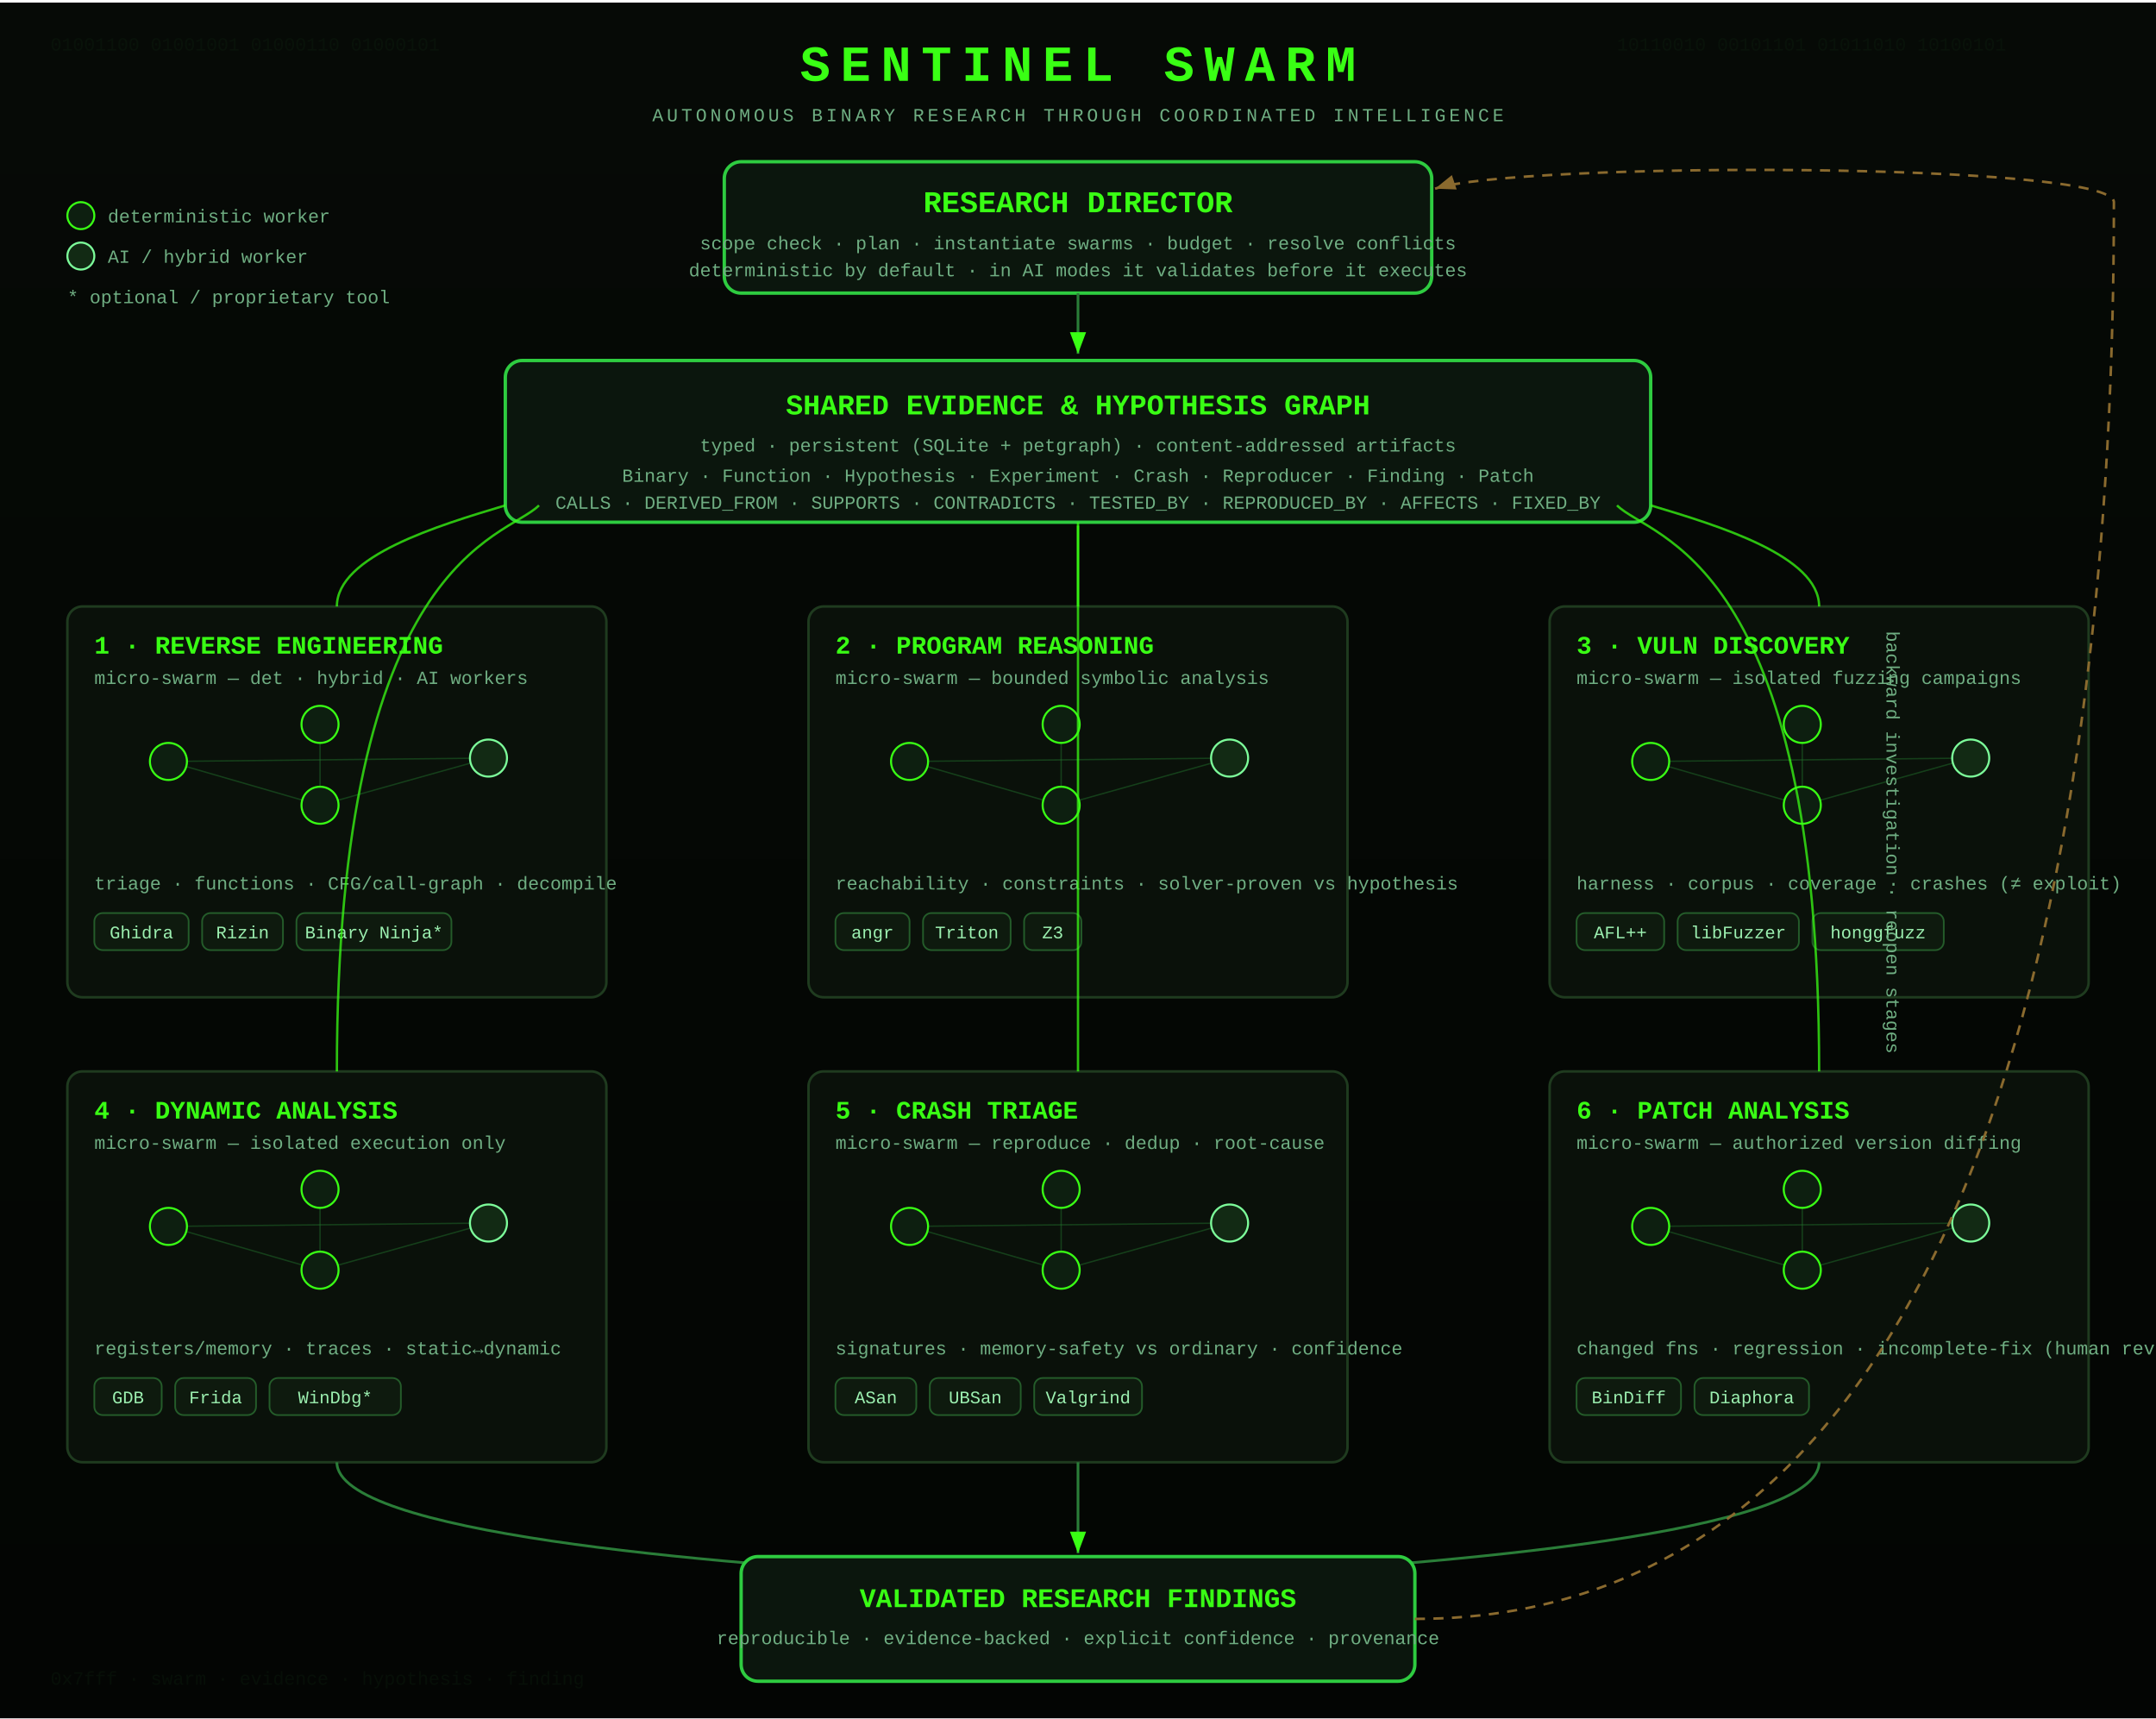
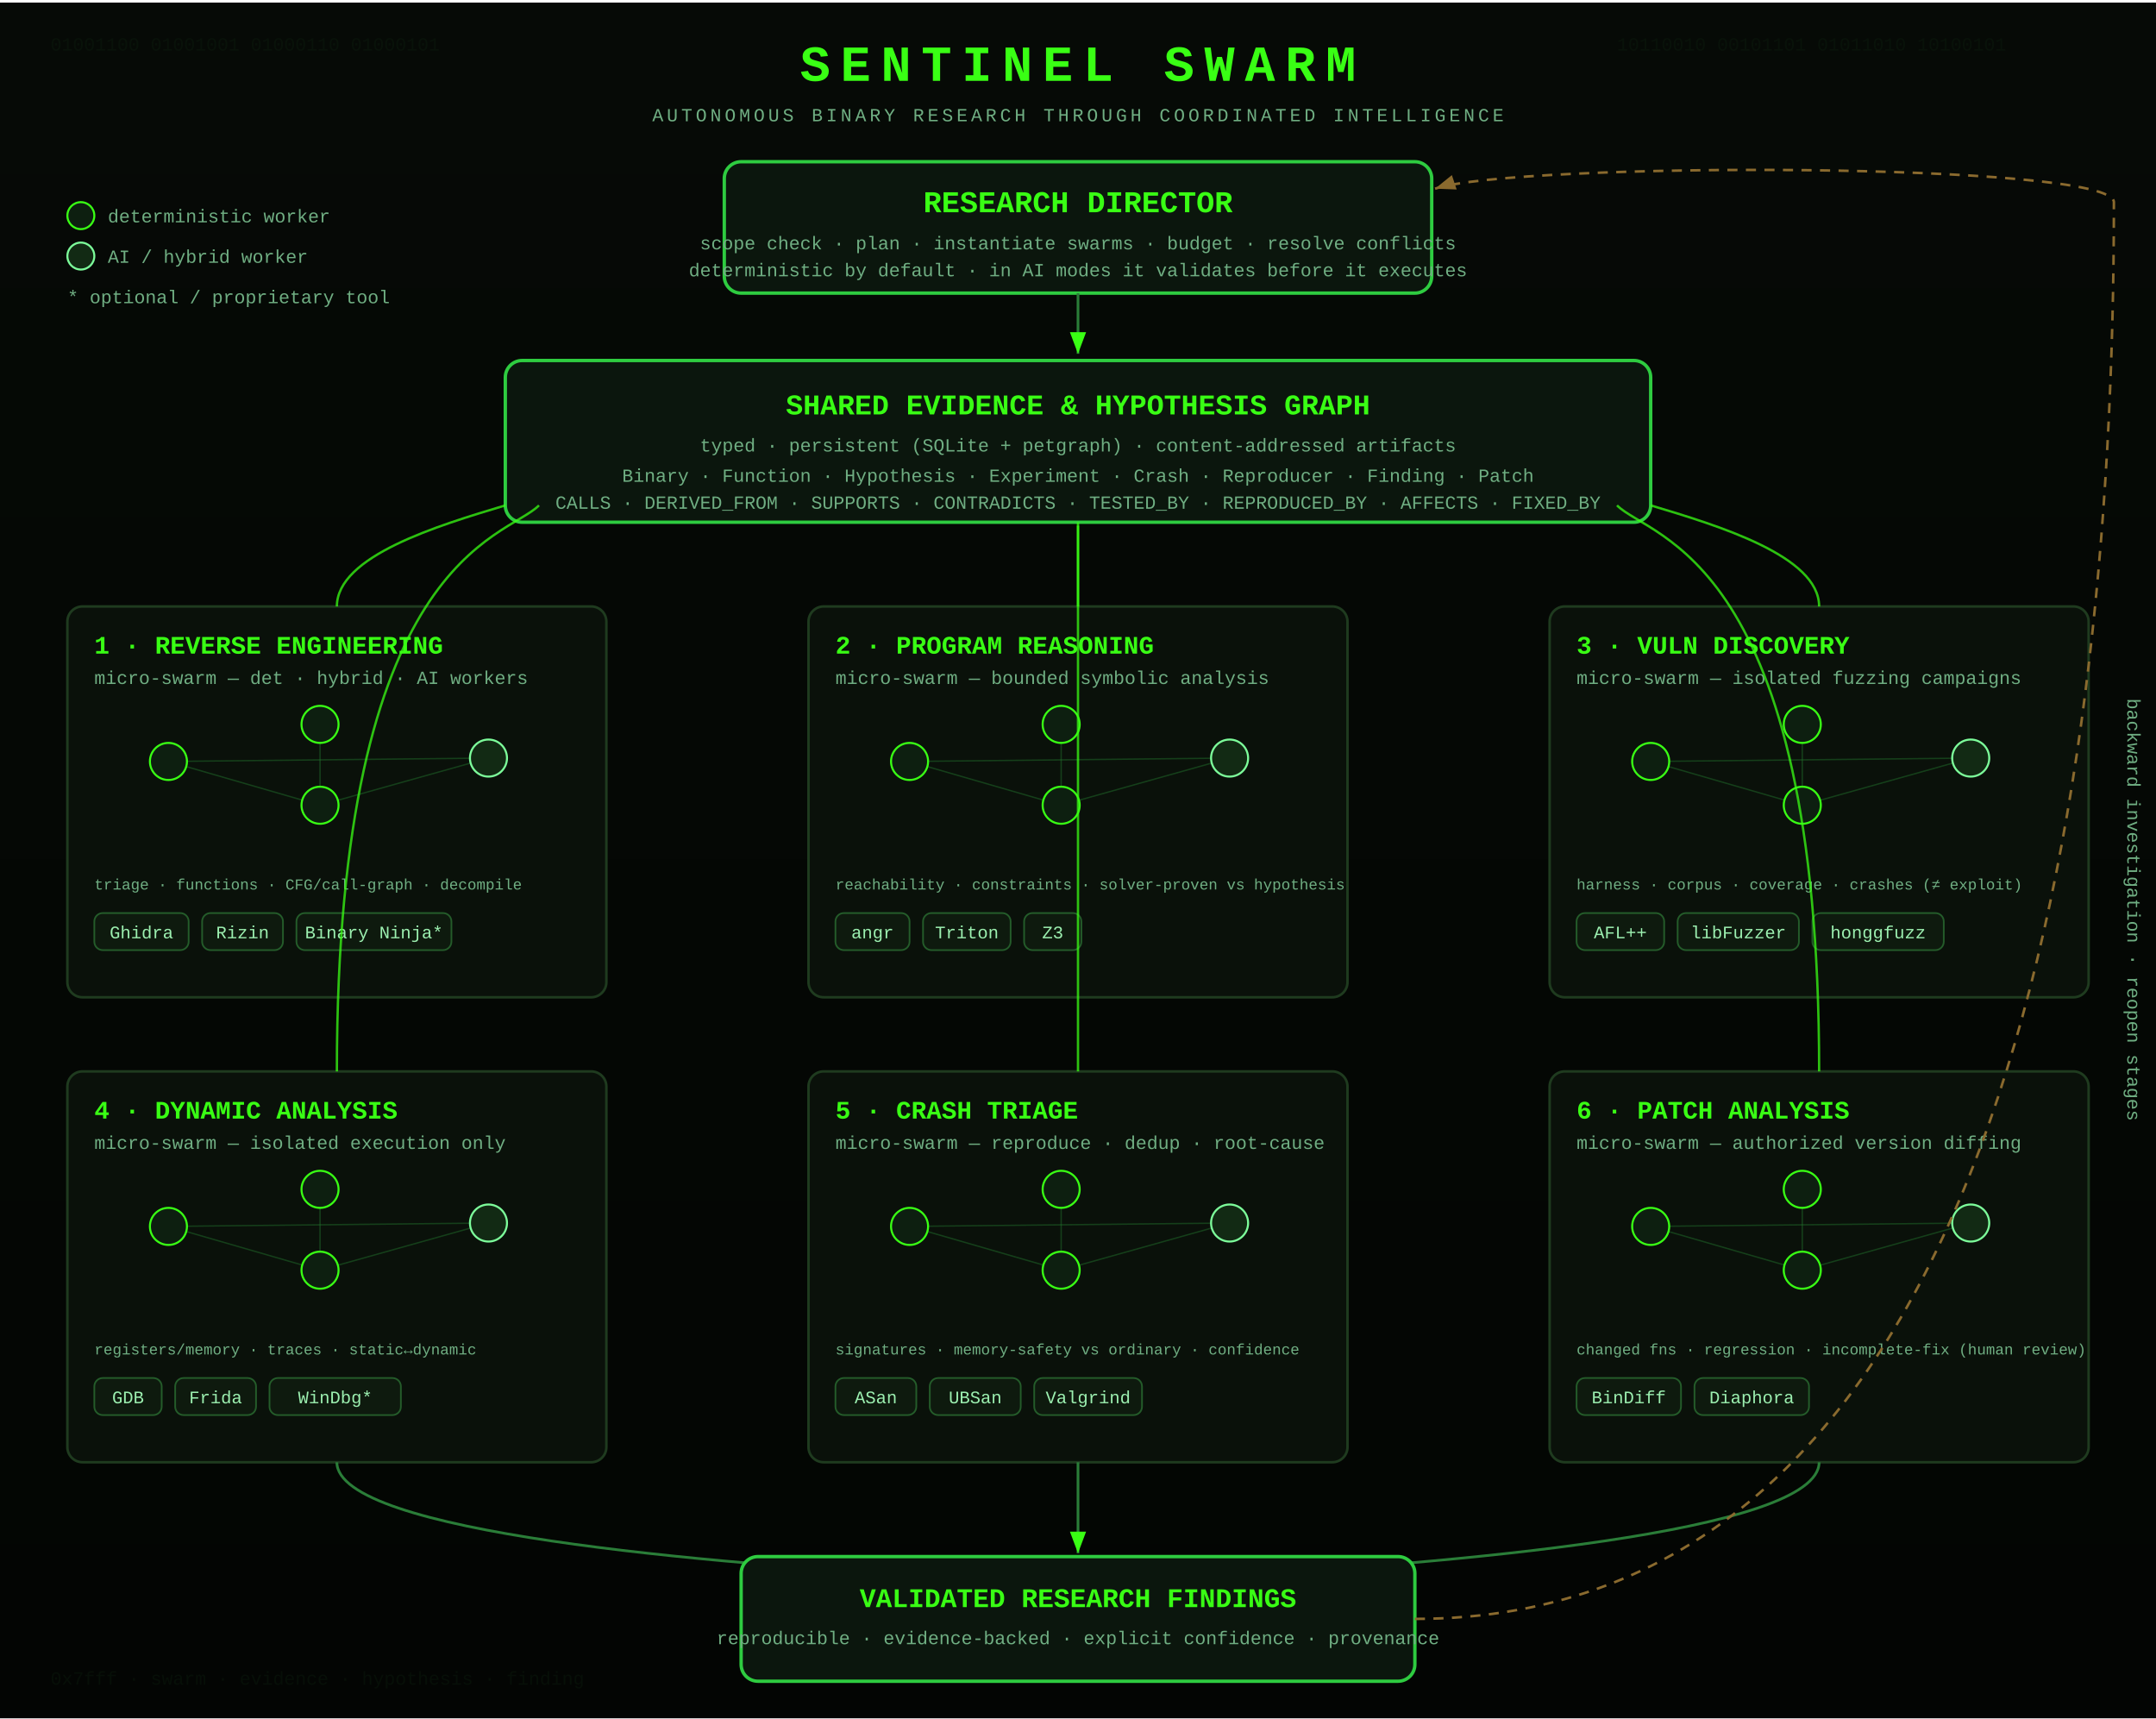
<svg xmlns="http://www.w3.org/2000/svg" viewBox="0 0 1280 1020" font-family="'SFMono-Regular',Consolas,'Liberation Mono',monospace">
  <defs>
    <linearGradient id="bg" x1="0" y1="0" x2="0" y2="1">
      <stop offset="0" stop-color="#05080500" />
      <stop offset="0" stop-color="#060a06" />
      <stop offset="1" stop-color="#030503" />
    </linearGradient>
    <linearGradient id="green" x1="0" y1="0" x2="1" y2="1">
      <stop offset="0" stop-color="#39ff14" />
      <stop offset="1" stop-color="#1f9e2e" />
    </linearGradient>
    <marker id="arrow" markerWidth="10" markerHeight="10" refX="8" refY="3" orient="auto">
      <path d="M0,0 L8,3 L0,6 Z" fill="#39ff14" />
    </marker>
    <marker id="arrowdim" markerWidth="10" markerHeight="10" refX="8" refY="3" orient="auto">
      <path d="M0,0 L8,3 L0,6 Z" fill="#8a6a2e" />
    </marker>
    <style>
      .panel{fill:#0a110a;stroke:#1f3b1f;stroke-width:1.5;}
      .hub{fill:#0b160d;stroke:#2ecc40;stroke-width:2;}
      .lbl{fill:#b8ffc8;font-size:15px;}
      .sub{fill:#6fae82;font-size:11px;}
      .tag{fill:#0e1a0e;stroke:#245c2a;stroke-width:1;}
      .tagtxt{fill:#9cf0b0;font-size:10.5px;}
      .title{fill:#39ff14;font-weight:700;}
      .flow{stroke:#2a7d38;stroke-width:1.6;fill:none;marker-end:url(#arrow);}
      .pub{stroke:#39ff14;stroke-width:1.4;fill:none;opacity:.75;}
      .feedback{stroke:#8a6a2e;stroke-width:1.5;fill:none;stroke-dasharray:6 5;marker-end:url(#arrowdim);}
      .agent{fill:#0d1f10;stroke:#39ff14;stroke-width:1.2;}
      .agentai{fill:#122a14;stroke:#7CFC9A;stroke-width:1.2;}
      .mesh{stroke:#1f6e2a;stroke-width:.8;opacity:.5;}
+       .sdesc{fill:#6fae82;font-size:9px;}
    </style>
  </defs>
  <rect width="1280" height="1020" fill="url(#bg)" />
  <g fill="#0f2a12" font-size="11" opacity="0.25">
    <text x="30" y="30">01001100 01001001 01000110 01000101</text>
    <text x="960" y="30">10110010 00101101 01011010 10100101</text>
    <text x="30" y="1000">0x7fff · swarm · evidence · hypothesis · finding</text>
  </g>
  <text x="640" y="48" text-anchor="middle" class="title" font-size="30" letter-spacing="6">SENTINEL SWARM</text>
  <text x="640" y="72" text-anchor="middle" class="sub" font-size="13" letter-spacing="2">AUTONOMOUS BINARY RESEARCH THROUGH COORDINATED INTELLIGENCE</text>
  <rect x="430" y="96" width="420" height="78" rx="10" class="hub" />
  <text x="640" y="126" text-anchor="middle" class="title" font-size="18">RESEARCH DIRECTOR</text>
  <text x="640" y="148" text-anchor="middle" class="sub">scope check · plan · instantiate swarms · budget · resolve conflicts</text>
  <text x="640" y="164" text-anchor="middle" class="sub">deterministic by default · in AI modes it validates before it executes</text>
  <rect x="300" y="214" width="680" height="96" rx="10" class="hub" />
  <text x="640" y="246" text-anchor="middle" class="title" font-size="17">SHARED EVIDENCE &amp; HYPOTHESIS GRAPH</text>
  <text x="640" y="268" text-anchor="middle" class="sub">typed · persistent (SQLite + petgraph) · content-addressed artifacts</text>
-   <text x="640" y="286" text-anchor="middle" class="sub">Binary · Function · Hypothesis · Experiment · Crash · Reproducer · Finding · Patch</text>
-   <text x="640" y="302" text-anchor="middle" class="sub">CALLS · DERIVED_FROM · SUPPORTS · CONTRADICTS · TESTED_BY · REPRODUCED_BY · AFFECTS · FIXED_BY</text>
+   <text x="640" y="286" text-anchor="middle" class="sub" font-size="9.5">Binary · Function · Hypothesis · Experiment · Crash · Reproducer · Finding · Patch</text>
+   <text x="640" y="302" text-anchor="middle" class="sub" font-size="9">CALLS · DERIVED_FROM · SUPPORTS · CONTRADICTS · TESTED_BY · REPRODUCED_BY · AFFECTS · FIXED_BY</text>
  <path class="flow" d="M640,174 L640,210" />
  <g transform="translate(40,360)">
    <rect width="320" height="232" rx="9" class="panel" />
    <text x="16" y="28" class="title" font-size="15">1 · REVERSE ENGINEERING</text>
    <text x="16" y="46" class="sub">micro-swarm — det · hybrid · AI workers</text>
    <line class="mesh" x1="60" y1="92" x2="150" y2="118" />
    <line class="mesh" x1="150" y1="118" x2="250" y2="90" />
    <line class="mesh" x1="60" y1="92" x2="250" y2="90" />
    <line class="mesh" x1="150" y1="118" x2="150" y2="70" />
    <circle class="agent" cx="60" cy="92" r="11" />
    <circle class="agent" cx="150" cy="70" r="11" />
    <circle class="agentai" cx="250" cy="90" r="11" />
    <circle class="agent" cx="150" cy="118" r="11" />
-     <text x="16" y="168" class="sub">triage · functions · CFG/call-graph · decompile</text>
+     <text x="16" y="168" class="sdesc">triage · functions · CFG/call-graph · decompile</text>
    <g font-size="10.5">
      <rect class="tag" x="16" y="182" width="56" height="22" rx="5" />
      <text x="44" y="197" text-anchor="middle" class="tagtxt">Ghidra</text>
      <rect class="tag" x="80" y="182" width="48" height="22" rx="5" />
      <text x="104" y="197" text-anchor="middle" class="tagtxt">Rizin</text>
      <rect class="tag" x="136" y="182" width="92" height="22" rx="5" />
      <text x="182" y="197" text-anchor="middle" class="tagtxt">Binary Ninja*</text>
    </g>
  </g>
  <g transform="translate(480,360)">
    <rect width="320" height="232" rx="9" class="panel" />
    <text x="16" y="28" class="title" font-size="15">2 · PROGRAM REASONING</text>
    <text x="16" y="46" class="sub">micro-swarm — bounded symbolic analysis</text>
    <line class="mesh" x1="60" y1="92" x2="150" y2="118" />
    <line class="mesh" x1="150" y1="118" x2="250" y2="90" />
    <line class="mesh" x1="60" y1="92" x2="250" y2="90" />
    <line class="mesh" x1="150" y1="118" x2="150" y2="70" />
    <circle class="agent" cx="60" cy="92" r="11" />
    <circle class="agent" cx="150" cy="70" r="11" />
    <circle class="agentai" cx="250" cy="90" r="11" />
    <circle class="agent" cx="150" cy="118" r="11" />
-     <text x="16" y="168" class="sub">reachability · constraints · solver-proven vs hypothesis</text>
+     <text x="16" y="168" class="sdesc">reachability · constraints · solver-proven vs hypothesis</text>
    <g font-size="10.5">
      <rect class="tag" x="16" y="182" width="44" height="22" rx="5" />
      <text x="38" y="197" text-anchor="middle" class="tagtxt">angr</text>
      <rect class="tag" x="68" y="182" width="52" height="22" rx="5" />
      <text x="94" y="197" text-anchor="middle" class="tagtxt">Triton</text>
      <rect class="tag" x="128" y="182" width="34" height="22" rx="5" />
      <text x="145" y="197" text-anchor="middle" class="tagtxt">Z3</text>
    </g>
  </g>
  <g transform="translate(920,360)">
    <rect width="320" height="232" rx="9" class="panel" />
    <text x="16" y="28" class="title" font-size="15">3 · VULN DISCOVERY</text>
    <text x="16" y="46" class="sub">micro-swarm — isolated fuzzing campaigns</text>
    <line class="mesh" x1="60" y1="92" x2="150" y2="118" />
    <line class="mesh" x1="150" y1="118" x2="250" y2="90" />
    <line class="mesh" x1="60" y1="92" x2="250" y2="90" />
    <line class="mesh" x1="150" y1="118" x2="150" y2="70" />
    <circle class="agent" cx="60" cy="92" r="11" />
    <circle class="agent" cx="150" cy="70" r="11" />
    <circle class="agentai" cx="250" cy="90" r="11" />
    <circle class="agent" cx="150" cy="118" r="11" />
-     <text x="16" y="168" class="sub">harness · corpus · coverage · crashes (≠ exploit)</text>
+     <text x="16" y="168" class="sdesc">harness · corpus · coverage · crashes (≠ exploit)</text>
    <g font-size="10.5">
      <rect class="tag" x="16" y="182" width="52" height="22" rx="5" />
      <text x="42" y="197" text-anchor="middle" class="tagtxt">AFL++</text>
      <rect class="tag" x="76" y="182" width="72" height="22" rx="5" />
      <text x="112" y="197" text-anchor="middle" class="tagtxt">libFuzzer</text>
      <rect class="tag" x="156" y="182" width="78" height="22" rx="5" />
      <text x="195" y="197" text-anchor="middle" class="tagtxt">honggfuzz</text>
    </g>
  </g>
  <g transform="translate(40,636)">
    <rect width="320" height="232" rx="9" class="panel" />
    <text x="16" y="28" class="title" font-size="15">4 · DYNAMIC ANALYSIS</text>
    <text x="16" y="46" class="sub">micro-swarm — isolated execution only</text>
    <line class="mesh" x1="60" y1="92" x2="150" y2="118" />
    <line class="mesh" x1="150" y1="118" x2="250" y2="90" />
    <line class="mesh" x1="60" y1="92" x2="250" y2="90" />
    <line class="mesh" x1="150" y1="118" x2="150" y2="70" />
    <circle class="agent" cx="60" cy="92" r="11" />
    <circle class="agent" cx="150" cy="70" r="11" />
    <circle class="agentai" cx="250" cy="90" r="11" />
    <circle class="agent" cx="150" cy="118" r="11" />
-     <text x="16" y="168" class="sub">registers/memory · traces · static↔dynamic</text>
+     <text x="16" y="168" class="sdesc">registers/memory · traces · static↔dynamic</text>
    <g font-size="10.5">
      <rect class="tag" x="16" y="182" width="40" height="22" rx="5" />
      <text x="36" y="197" text-anchor="middle" class="tagtxt">GDB</text>
      <rect class="tag" x="64" y="182" width="48" height="22" rx="5" />
      <text x="88" y="197" text-anchor="middle" class="tagtxt">Frida</text>
      <rect class="tag" x="120" y="182" width="78" height="22" rx="5" />
      <text x="159" y="197" text-anchor="middle" class="tagtxt">WinDbg*</text>
    </g>
  </g>
  <g transform="translate(480,636)">
    <rect width="320" height="232" rx="9" class="panel" />
    <text x="16" y="28" class="title" font-size="15">5 · CRASH TRIAGE</text>
    <text x="16" y="46" class="sub">micro-swarm — reproduce · dedup · root-cause</text>
    <line class="mesh" x1="60" y1="92" x2="150" y2="118" />
    <line class="mesh" x1="150" y1="118" x2="250" y2="90" />
    <line class="mesh" x1="60" y1="92" x2="250" y2="90" />
    <line class="mesh" x1="150" y1="118" x2="150" y2="70" />
    <circle class="agent" cx="60" cy="92" r="11" />
    <circle class="agent" cx="150" cy="70" r="11" />
    <circle class="agentai" cx="250" cy="90" r="11" />
    <circle class="agent" cx="150" cy="118" r="11" />
-     <text x="16" y="168" class="sub">signatures · memory-safety vs ordinary · confidence</text>
+     <text x="16" y="168" class="sdesc">signatures · memory-safety vs ordinary · confidence</text>
    <g font-size="10.5">
      <rect class="tag" x="16" y="182" width="48" height="22" rx="5" />
      <text x="40" y="197" text-anchor="middle" class="tagtxt">ASan</text>
      <rect class="tag" x="72" y="182" width="54" height="22" rx="5" />
      <text x="99" y="197" text-anchor="middle" class="tagtxt">UBSan</text>
      <rect class="tag" x="134" y="182" width="64" height="22" rx="5" />
      <text x="166" y="197" text-anchor="middle" class="tagtxt">Valgrind</text>
    </g>
  </g>
  <g transform="translate(920,636)">
    <rect width="320" height="232" rx="9" class="panel" />
    <text x="16" y="28" class="title" font-size="15">6 · PATCH ANALYSIS</text>
    <text x="16" y="46" class="sub">micro-swarm — authorized version diffing</text>
    <line class="mesh" x1="60" y1="92" x2="150" y2="118" />
    <line class="mesh" x1="150" y1="118" x2="250" y2="90" />
    <line class="mesh" x1="60" y1="92" x2="250" y2="90" />
    <line class="mesh" x1="150" y1="118" x2="150" y2="70" />
    <circle class="agent" cx="60" cy="92" r="11" />
    <circle class="agent" cx="150" cy="70" r="11" />
    <circle class="agentai" cx="250" cy="90" r="11" />
    <circle class="agent" cx="150" cy="118" r="11" />
-     <text x="16" y="168" class="sub">changed fns · regression · incomplete-fix (human review)</text>
+     <text x="16" y="168" class="sdesc">changed fns · regression · incomplete-fix (human review)</text>
    <g font-size="10.5">
      <rect class="tag" x="16" y="182" width="62" height="22" rx="5" />
      <text x="47" y="197" text-anchor="middle" class="tagtxt">BinDiff</text>
      <rect class="tag" x="86" y="182" width="68" height="22" rx="5" />
      <text x="120" y="197" text-anchor="middle" class="tagtxt">Diaphora</text>
    </g>
  </g>
  <path class="pub" d="M200,360 C200,330 260,312 300,300" />
  <path class="pub" d="M640,360 L640,310" />
  <path class="pub" d="M1080,360 C1080,330 1020,312 980,300" />
  <path class="pub" d="M200,636 C200,330 300,320 320,300" />
  <path class="pub" d="M640,636 C640,500 640,420 640,312" />
  <path class="pub" d="M1080,636 C1080,330 980,320 960,300" />
  <path class="flow" d="M200,868 C200,910 420,928 560,936" />
  <path class="flow" d="M640,868 L640,922" />
  <path class="flow" d="M1080,868 C1080,910 860,928 720,936" />
  <rect x="440" y="924" width="400" height="74" rx="10" class="hub" />
  <text x="640" y="954" text-anchor="middle" class="title" font-size="16">VALIDATED RESEARCH FINDINGS</text>
  <text x="640" y="976" text-anchor="middle" class="sub">reproducible · evidence-backed · explicit confidence · provenance</text>
  <path class="feedback" d="M840,961 C1180,961 1255,500 1255,120 C1255,96 900,96 852,112" />
-   <text x="1120" y="500" text-anchor="middle" class="sub" fill="#b89a5e" transform="rotate(90 1120 500)">backward investigation · reopen stages</text>
+   <text x="1263" y="540" text-anchor="middle" class="sub" font-size="10" fill="#b89a5e" transform="rotate(90 1263 540)">backward investigation · reopen stages</text>
  <g transform="translate(40,120)">
    <circle class="agent" cx="8" cy="8" r="8" />
    <text x="24" y="12" class="sub">deterministic worker</text>
    <circle class="agentai" cx="8" cy="32" r="8" />
    <text x="24" y="36" class="sub">AI / hybrid worker</text>
    <text x="0" y="60" class="sub" fill="#b89a5e">* optional / proprietary tool</text>
  </g>
</svg>
